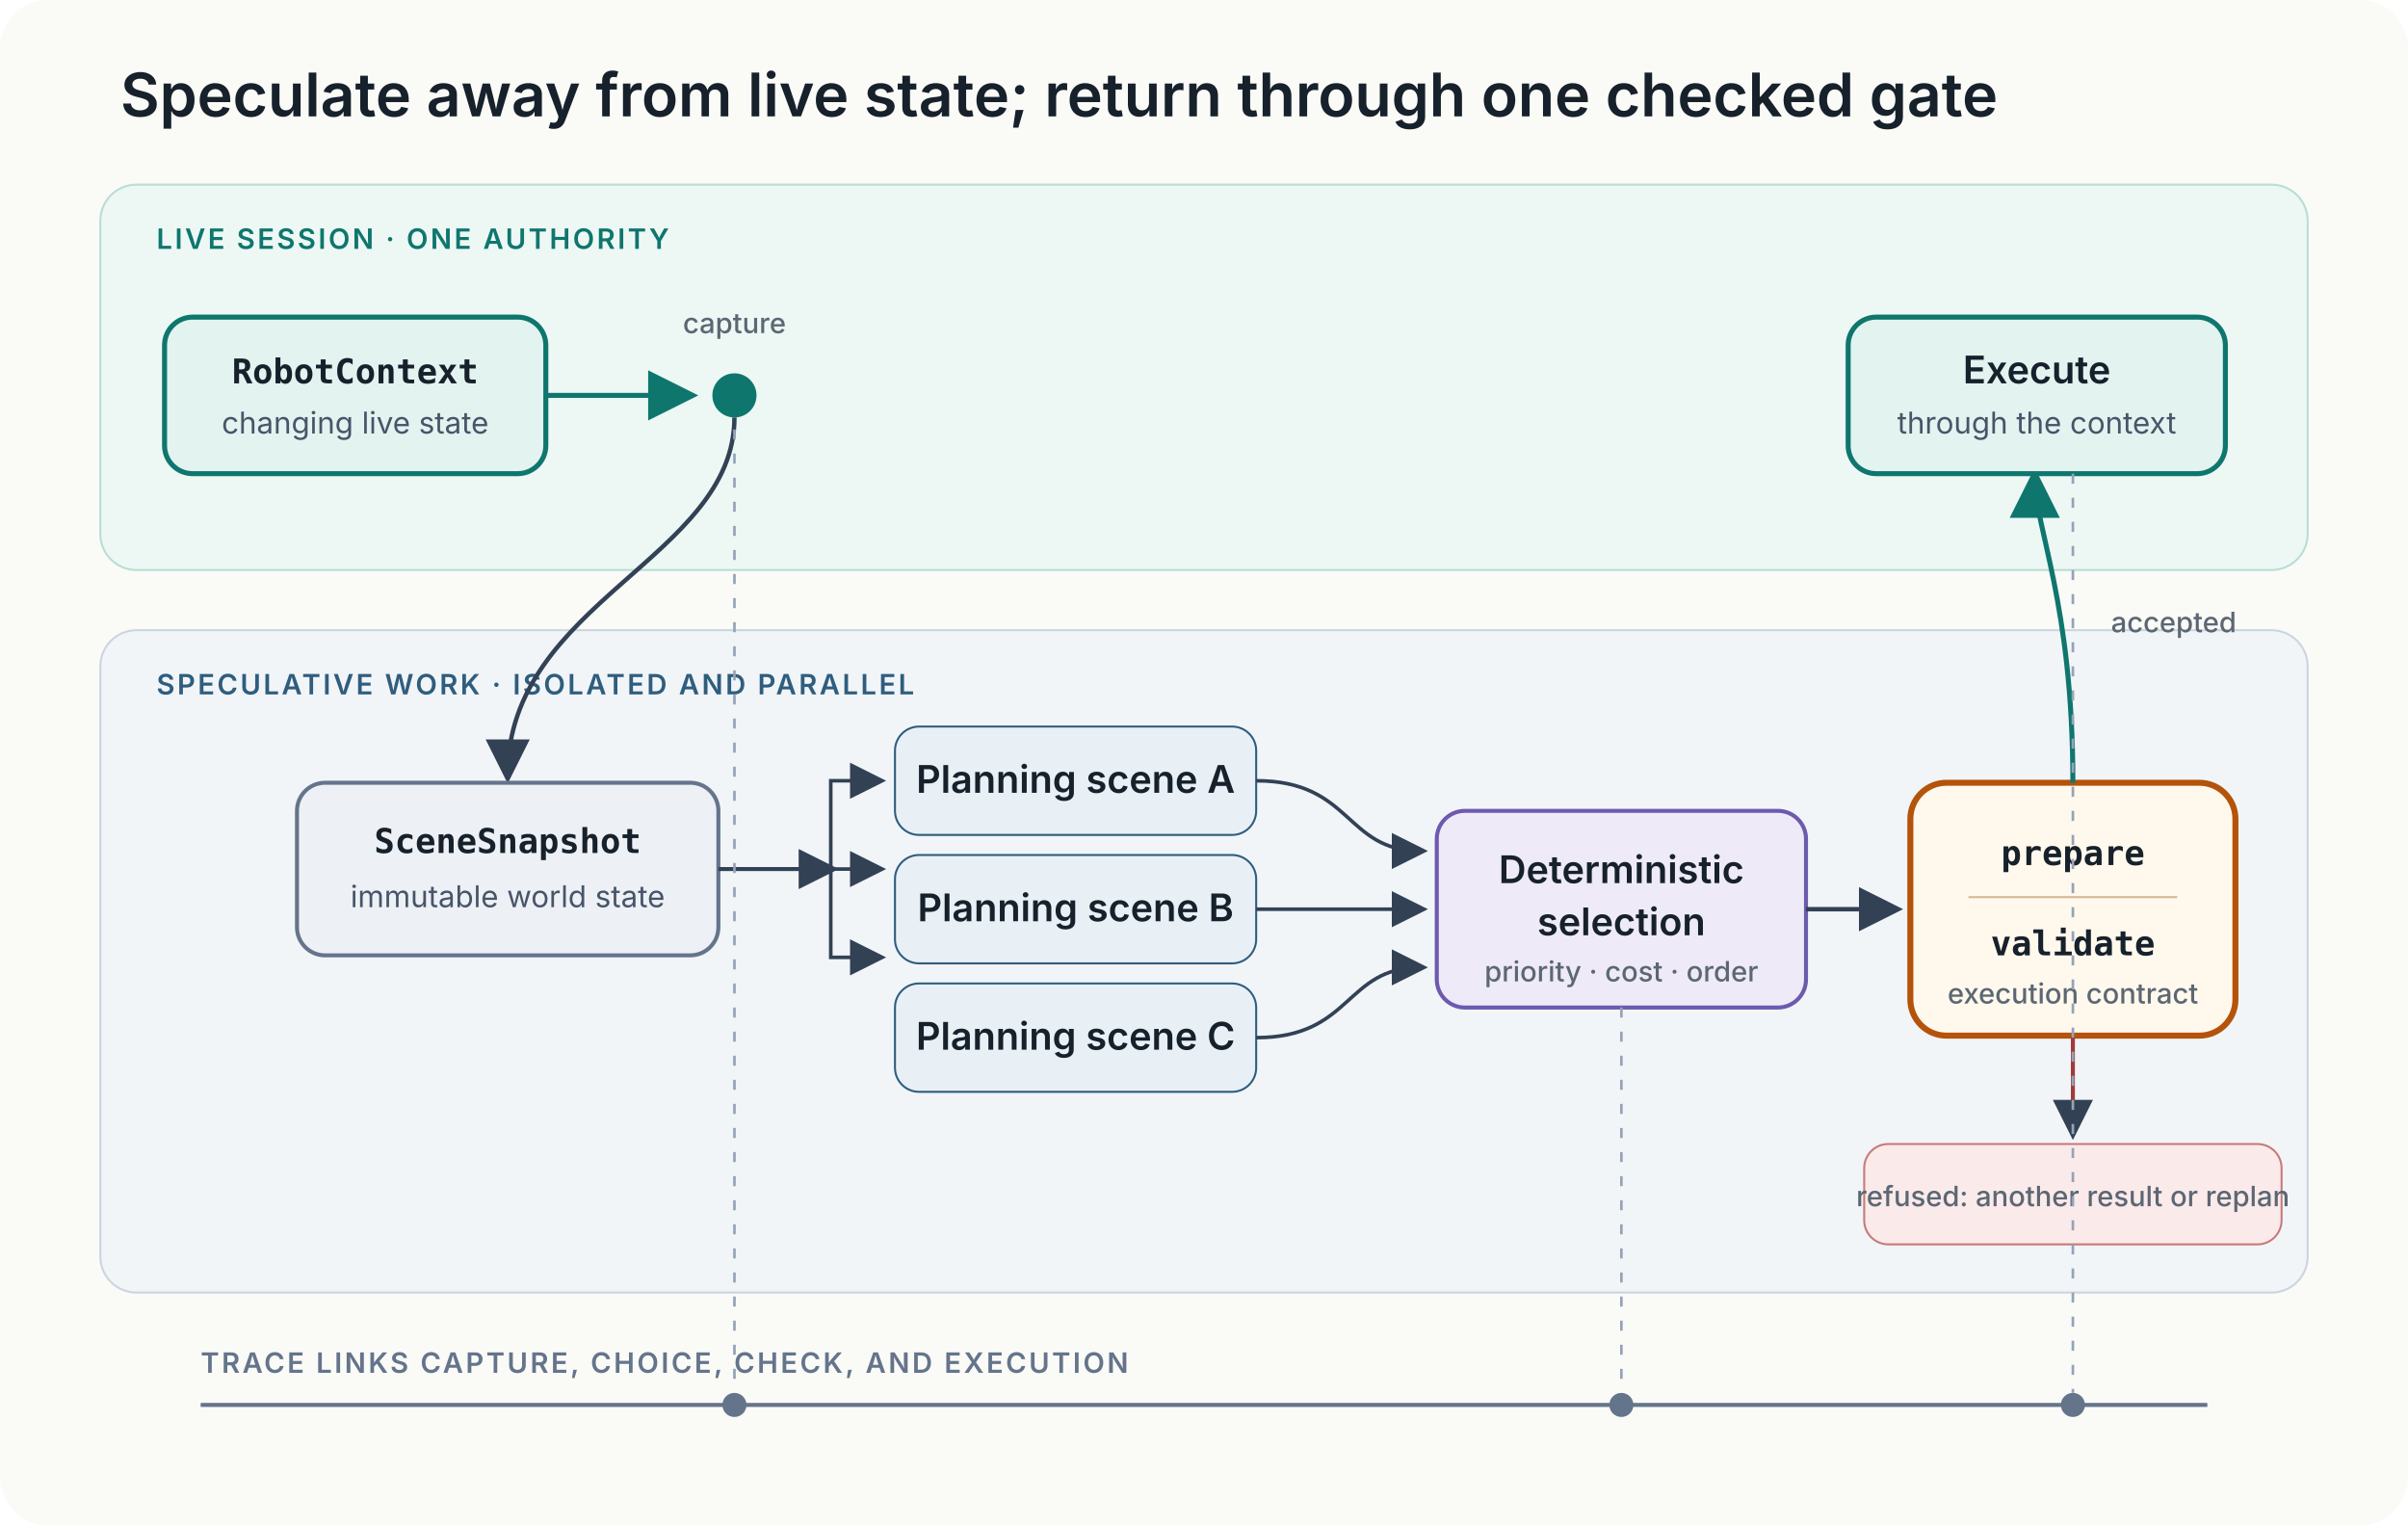
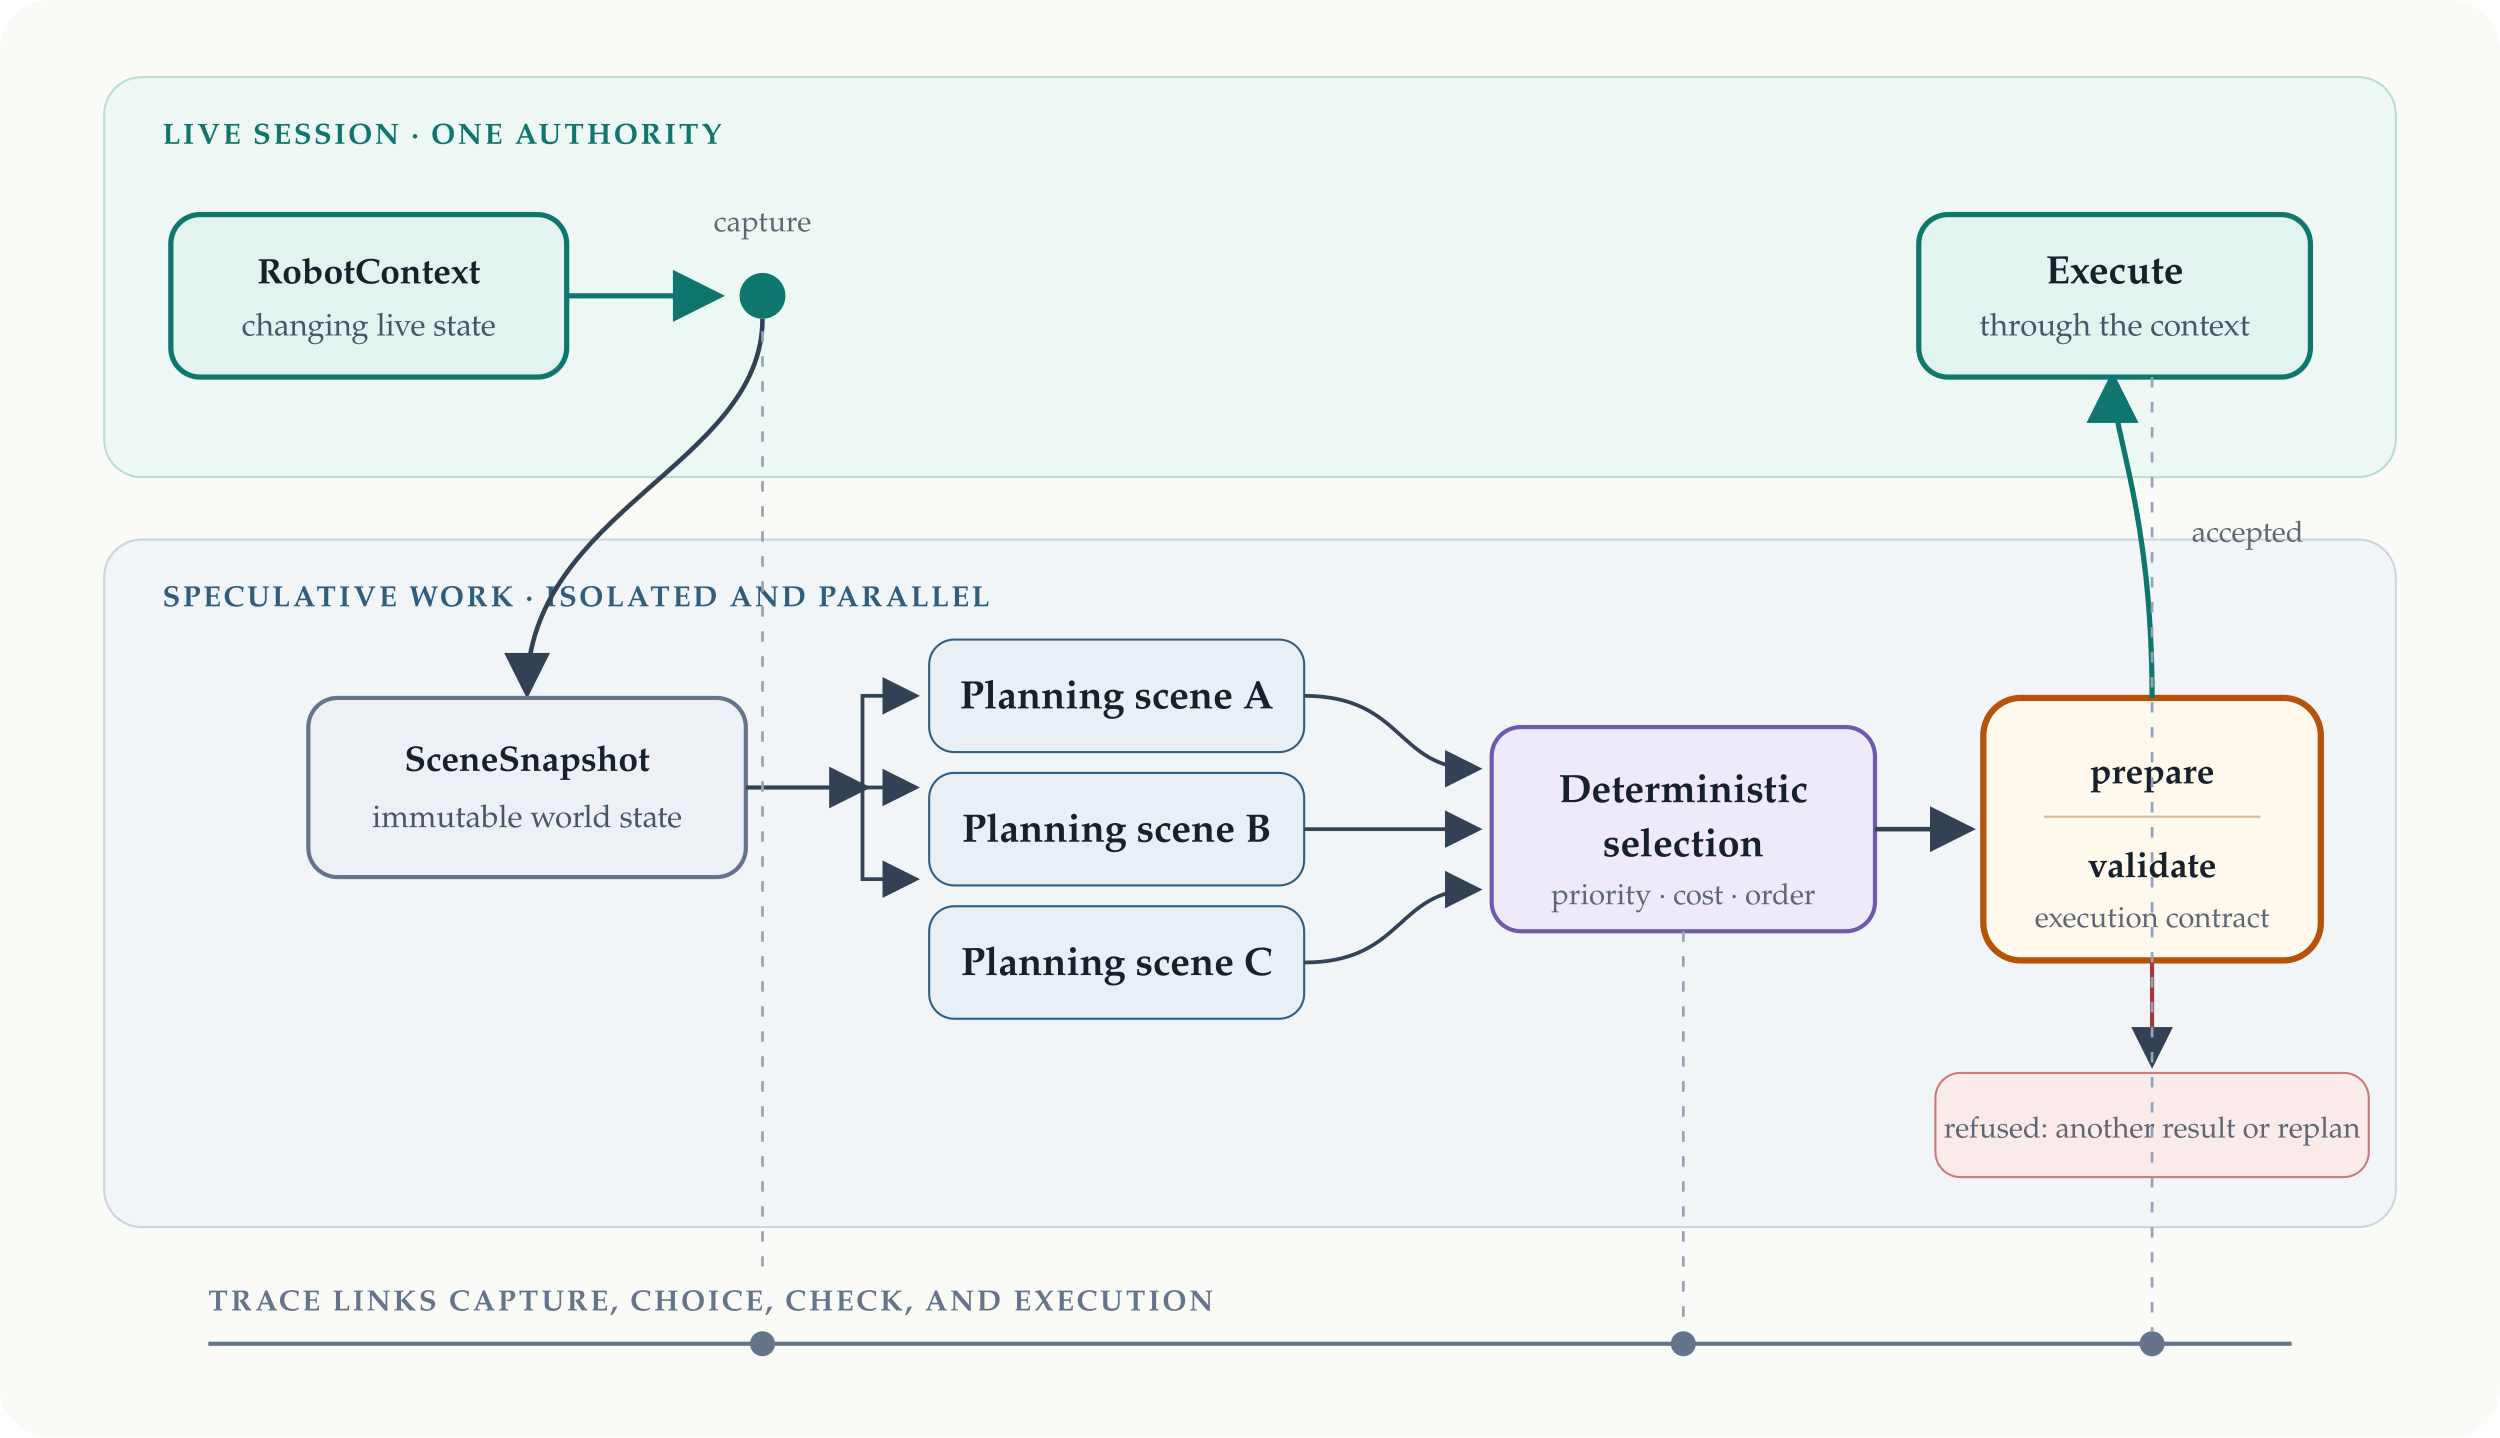
- <svg xmlns="http://www.w3.org/2000/svg" width="1200" height="760" viewBox="0 0 1200 760" role="img" aria-labelledby="title desc">
+ <svg xmlns="http://www.w3.org/2000/svg" width="1200" height="690" viewBox="0 55 1200 690" role="img" aria-labelledby="title desc">
  <defs>
    <marker id="arrow" markerWidth="10" markerHeight="10" refX="8" refY="5" orient="auto" markerUnits="strokeWidth">
      <path d="M0,0 L10,5 L0,10 Z" fill="#334155" />
    </marker>
    <marker id="arrow-teal" markerWidth="10" markerHeight="10" refX="8" refY="5" orient="auto" markerUnits="strokeWidth">
      <path d="M0,0 L10,5 L0,10 Z" fill="#0f766e" />
    </marker>
    <style>
-       .title { font: 600 30px ui-sans-serif, -apple-system, BlinkMacSystemFont, "Segoe UI", sans-serif; fill: #17212b; }
-       .lane { font: 600 14px ui-sans-serif, -apple-system, BlinkMacSystemFont, "Segoe UI", sans-serif; letter-spacing: 1.2px; }
-       .label { font: 600 19px ui-sans-serif, -apple-system, BlinkMacSystemFont, "Segoe UI", sans-serif; fill: #17212b; }
-       .body { font: 400 15px ui-sans-serif, -apple-system, BlinkMacSystemFont, "Segoe UI", sans-serif; fill: #475569; }
-       .small { font: 500 14px ui-sans-serif, -apple-system, BlinkMacSystemFont, "Segoe UI", sans-serif; fill: #5c6773; }
-       .code { font: 600 17px ui-monospace, SFMono-Regular, Menlo, Consolas, monospace; fill: #17212b; }
+       .lane { font: 600 14px Palatino, "Palatino Linotype", "Book Antiqua", Georgia, serif; letter-spacing: 1.2px; }
+       .label { font: 600 19px Palatino, "Palatino Linotype", "Book Antiqua", Georgia, serif; fill: #17212b; }
+       .body { font: 400 15px Palatino, "Palatino Linotype", "Book Antiqua", Georgia, serif; fill: #475569; }
+       .small { font: 500 14px Palatino, "Palatino Linotype", "Book Antiqua", Georgia, serif; fill: #5c6773; }
+       .code { font: 600 17px Palatino, "Palatino Linotype", "Book Antiqua", Georgia, serif; fill: #17212b; }
    </style>
  </defs>
-   <rect width="1200" height="760" rx="24" fill="#fafaf7" />
-   <text x="60" y="58" class="title">Speculate away from live state; return through one checked gate</text>
+   <rect y="55" width="1200" height="690" rx="24" fill="#fafaf7" />
  <rect x="50" y="92" width="1100" height="192" rx="18" fill="#edf8f5" stroke="#b9ddd6" />
  <text x="78" y="124" class="lane" fill="#0f766e">LIVE SESSION · ONE AUTHORITY</text>
  <rect x="50" y="314" width="1100" height="330" rx="18" fill="#f1f5f8" stroke="#cbd5df" />
  <text x="78" y="346" class="lane" fill="#2f5d7e">SPECULATIVE WORK · ISOLATED AND PARALLEL</text>
  <rect x="82" y="158" width="190" height="78" rx="14" fill="#e3f3f0" stroke="#0f766e" stroke-width="2.5" />
  <text x="177" y="191" text-anchor="middle" class="code">RobotContext</text>
  <text x="177" y="216" text-anchor="middle" class="body">changing live state</text>
  <path d="M272 197 L343 197" fill="none" stroke="#0f766e" stroke-width="2.5" marker-end="url(#arrow-teal)" />
  <circle cx="366" cy="197" r="11" fill="#0f766e" />
  <text x="366" y="166" text-anchor="middle" class="small">capture</text>
  <path d="M366 208 C366 278 253 300 253 386" fill="none" stroke="#334155" stroke-width="2.2" marker-end="url(#arrow)" />
  <rect x="148" y="390" width="210" height="86" rx="14" fill="#edf1f5" stroke="#64748b" stroke-width="2" />
  <text x="253" y="425" text-anchor="middle" class="code">SceneSnapshot</text>
  <text x="253" y="452" text-anchor="middle" class="body">immutable world state</text>
  <path d="M358 433 L414 433" fill="none" stroke="#334155" stroke-width="2" marker-end="url(#arrow)" />
  <path d="M414 433 L414 389 L438 389" fill="none" stroke="#334155" stroke-width="1.8" marker-end="url(#arrow)" />
  <path d="M414 433 L438 433" fill="none" stroke="#334155" stroke-width="1.8" marker-end="url(#arrow)" />
  <path d="M414 433 L414 477 L438 477" fill="none" stroke="#334155" stroke-width="1.8" marker-end="url(#arrow)" />
  <rect x="446" y="362" width="180" height="54" rx="12" fill="#e8f0f6" stroke="#2f5d7e" />
  <text x="536" y="395" text-anchor="middle" class="label">Planning scene A</text>
  <rect x="446" y="426" width="180" height="54" rx="12" fill="#e8f0f6" stroke="#2f5d7e" />
  <text x="536" y="459" text-anchor="middle" class="label">Planning scene B</text>
  <rect x="446" y="490" width="180" height="54" rx="12" fill="#e8f0f6" stroke="#2f5d7e" />
  <text x="536" y="523" text-anchor="middle" class="label">Planning scene C</text>
  <path d="M626 389 C674 389 670 424 708 424" fill="none" stroke="#334155" stroke-width="1.8" marker-end="url(#arrow)" />
  <path d="M626 453 L708 453" fill="none" stroke="#334155" stroke-width="1.8" marker-end="url(#arrow)" />
  <path d="M626 517 C674 517 670 482 708 482" fill="none" stroke="#334155" stroke-width="1.8" marker-end="url(#arrow)" />
  <rect x="716" y="404" width="184" height="98" rx="14" fill="#eeeaf8" stroke="#6d5aae" stroke-width="2" />
  <text x="808" y="440" text-anchor="middle" class="label">Deterministic</text>
  <text x="808" y="466" text-anchor="middle" class="label">selection</text>
  <text x="808" y="489" text-anchor="middle" class="small">priority · cost · order</text>
  <path d="M900 453 L944 453" fill="none" stroke="#334155" stroke-width="2.2" marker-end="url(#arrow)" />
  <rect x="952" y="390" width="162" height="126" rx="18" fill="#fff8ed" stroke="#b45309" stroke-width="3" />
  <text x="1033" y="431" text-anchor="middle" class="code">prepare</text>
  <line x1="981" y1="447" x2="1085" y2="447" stroke="#d5b895" />
  <text x="1033" y="476" text-anchor="middle" class="code">validate</text>
  <text x="1033" y="500" text-anchor="middle" class="small">execution contract</text>
  <path d="M1033 390 C1033 300 1014 263 1014 238" fill="none" stroke="#0f766e" stroke-width="2.5" marker-end="url(#arrow-teal)" />
  <text x="1052" y="315" class="small" fill="#0f766e">accepted</text>
  <rect x="921" y="158" width="188" height="78" rx="14" fill="#e3f3f0" stroke="#0f766e" stroke-width="2.5" />
  <text x="1015" y="191" text-anchor="middle" class="label">Execute</text>
  <text x="1015" y="216" text-anchor="middle" class="body">through the context</text>
  <path d="M1033 516 L1033 564" fill="none" stroke="#a13a3a" stroke-width="2" marker-end="url(#arrow)" />
  <rect x="929" y="570" width="208" height="50" rx="12" fill="#fbeaea" stroke="#c87979" />
  <text x="1033" y="601" text-anchor="middle" class="small">refused: another result or replan</text>
  <line x1="100" y1="700" x2="1100" y2="700" stroke="#64748b" stroke-width="2" />
  <circle cx="366" cy="700" r="6" fill="#64748b" />
  <circle cx="808" cy="700" r="6" fill="#64748b" />
  <circle cx="1033" cy="700" r="6" fill="#64748b" />
  <path d="M366 214 L366 694 M808 502 L808 694 M1033 236 L1033 694" stroke="#94a3b8" stroke-width="1.3" stroke-dasharray="5 7" fill="none" />
+   <rect x="82" y="663" width="574" height="30" fill="#fafaf7" />
  <text x="100" y="684" class="lane" fill="#64748b">TRACE LINKS CAPTURE, CHOICE, CHECK, AND EXECUTION</text>
</svg>
